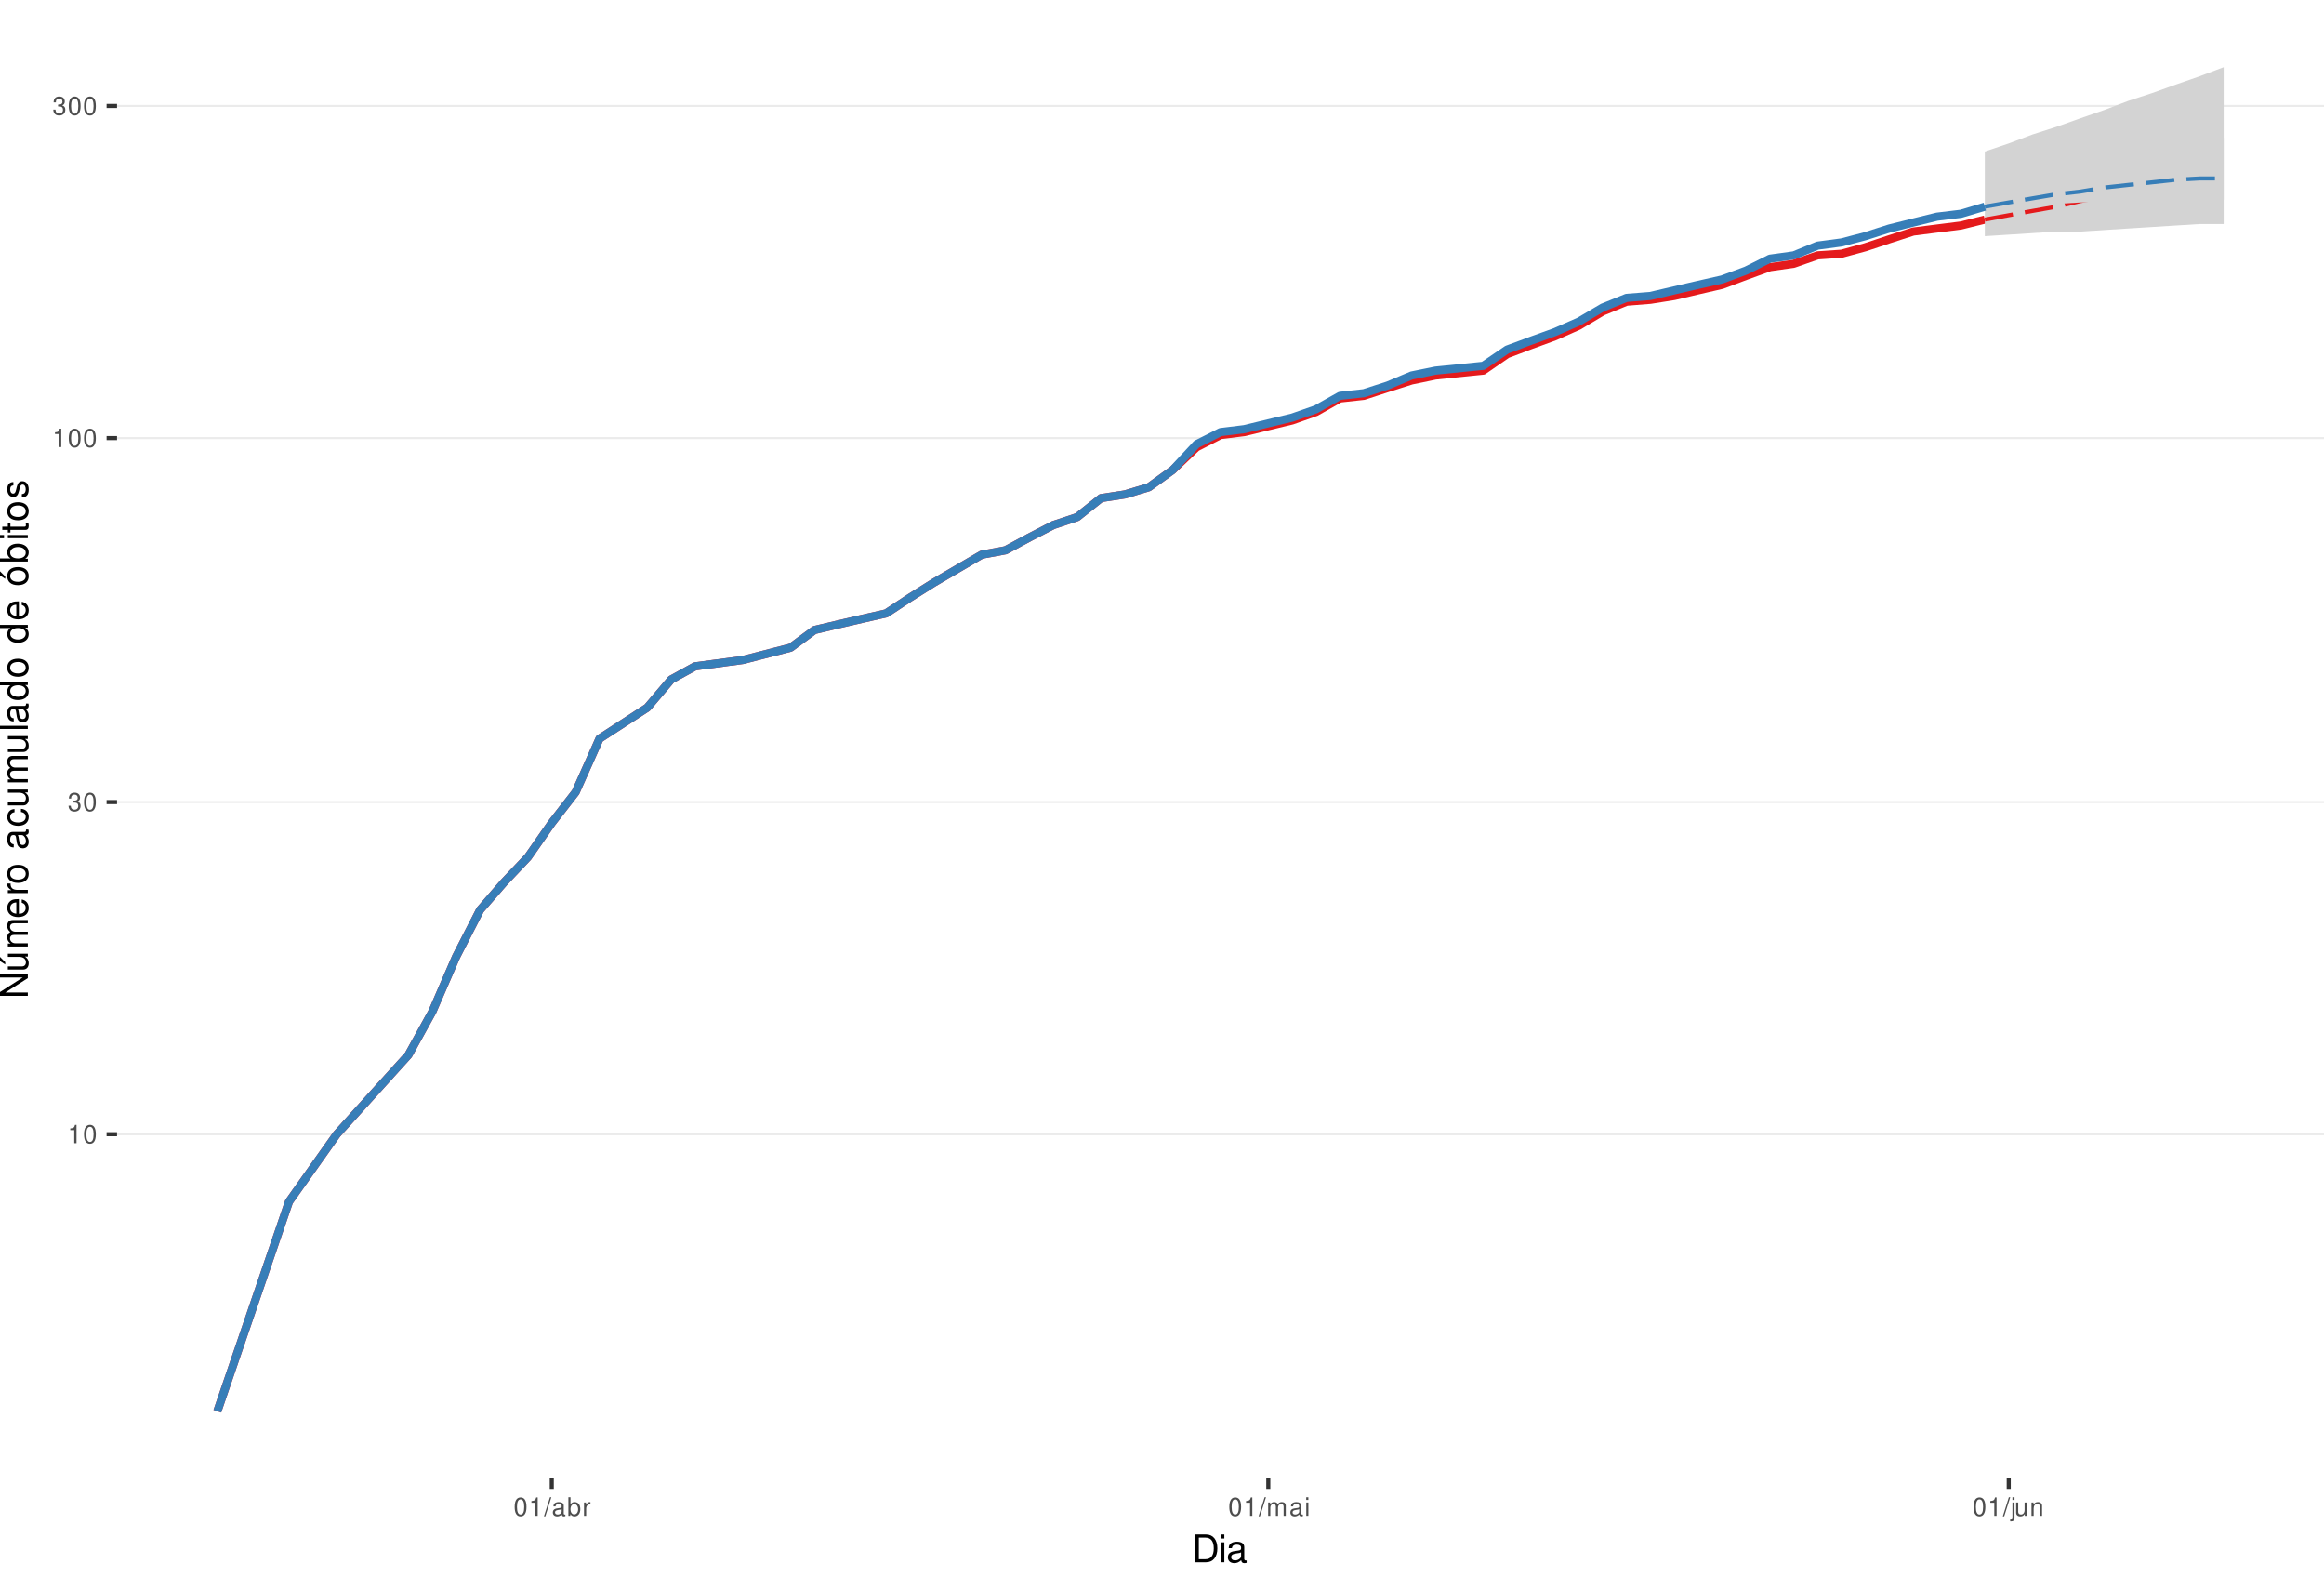
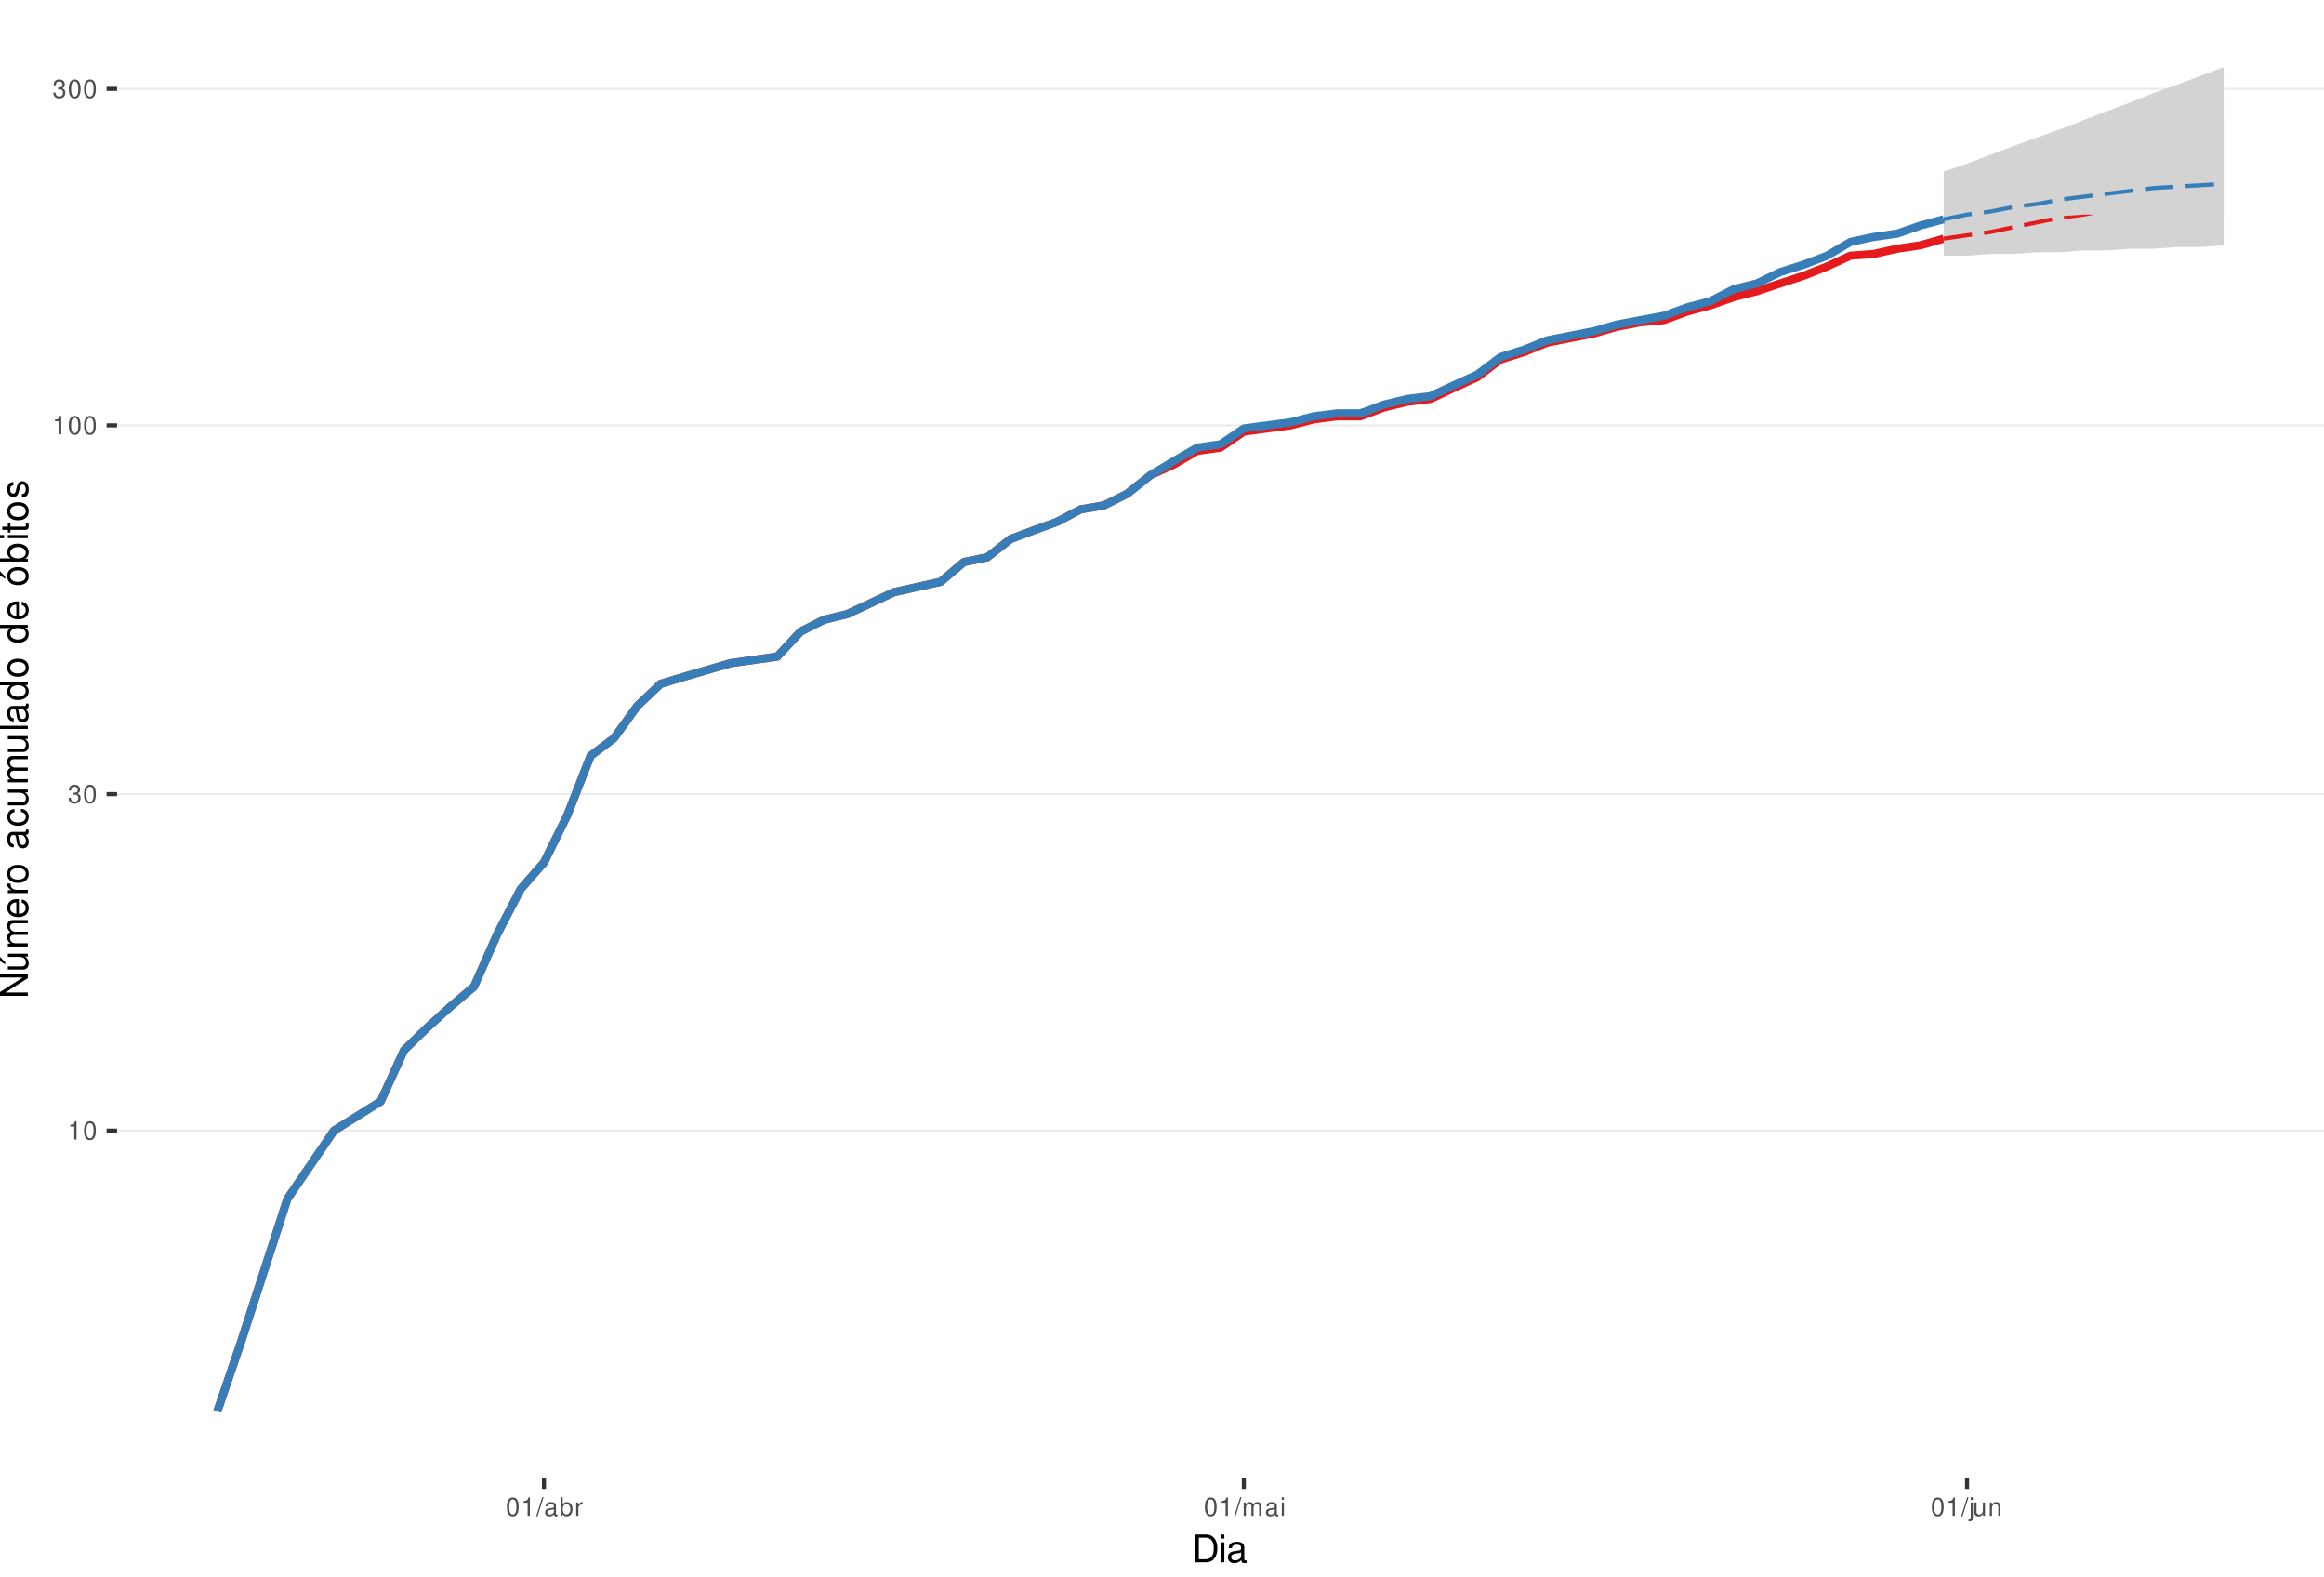
<svg xmlns="http://www.w3.org/2000/svg" xmlns:xlink="http://www.w3.org/1999/xlink" width="609pt" height="413pt" viewBox="0 0 609 413" version="1.1">
  <defs>
    <g>
      <symbol overflow="visible" id="glyph0-0">
        <path style="stroke:none;" d="" />
      </symbol>
      <symbol overflow="visible" id="glyph0-1">
        <path style="stroke:none;" d="M 1.719 -3.422 L 1.719 0 L 2.312 0 L 2.312 -4.812 L 1.922 -4.812 C 1.719 -4.078 1.578 -3.969 0.672 -3.859 L 0.672 -3.422 Z M 1.719 -3.422 " />
      </symbol>
      <symbol overflow="visible" id="glyph0-2">
        <path style="stroke:none;" d="M 1.828 -4.812 C 1.391 -4.812 0.984 -4.609 0.75 -4.281 C 0.438 -3.859 0.281 -3.219 0.281 -2.328 C 0.281 -0.703 0.812 0.156 1.828 0.156 C 2.828 0.156 3.375 -0.703 3.375 -2.297 C 3.375 -3.219 3.234 -3.844 2.922 -4.281 C 2.672 -4.625 2.281 -4.812 1.828 -4.812 Z M 1.828 -4.297 C 2.469 -4.297 2.781 -3.641 2.781 -2.344 C 2.781 -0.969 2.469 -0.328 1.812 -0.328 C 1.203 -0.328 0.891 -1 0.891 -2.328 C 0.891 -3.641 1.203 -4.297 1.828 -4.297 Z M 1.828 -4.297 " />
      </symbol>
      <symbol overflow="visible" id="glyph0-3">
        <path style="stroke:none;" d="M 1.469 -2.219 L 1.797 -2.219 C 2.422 -2.219 2.766 -1.922 2.766 -1.344 C 2.766 -0.734 2.406 -0.359 1.797 -0.359 C 1.156 -0.359 0.844 -0.688 0.797 -1.391 L 0.219 -1.391 C 0.234 -1.016 0.312 -0.766 0.422 -0.547 C 0.672 -0.078 1.125 0.156 1.766 0.156 C 2.75 0.156 3.375 -0.438 3.375 -1.344 C 3.375 -1.953 3.141 -2.297 2.562 -2.484 C 3.016 -2.672 3.234 -3 3.234 -3.484 C 3.234 -4.312 2.688 -4.812 1.797 -4.812 C 0.844 -4.812 0.328 -4.281 0.312 -3.266 L 0.906 -3.266 C 0.906 -3.547 0.938 -3.719 1 -3.875 C 1.141 -4.141 1.438 -4.297 1.797 -4.297 C 2.312 -4.297 2.625 -3.984 2.625 -3.469 C 2.625 -3.125 2.516 -2.922 2.25 -2.812 C 2.094 -2.75 1.875 -2.719 1.469 -2.703 Z M 1.469 -2.219 " />
      </symbol>
      <symbol overflow="visible" id="glyph0-4">
        <path style="stroke:none;" d="M 1.531 -4.859 L -0.047 0.141 L 0.312 0.141 L 1.891 -4.859 Z M 1.531 -4.859 " />
      </symbol>
      <symbol overflow="visible" id="glyph0-5">
        <path style="stroke:none;" d="M 3.562 -0.328 C 3.5 -0.312 3.469 -0.312 3.438 -0.312 C 3.25 -0.312 3.141 -0.406 3.141 -0.578 L 3.141 -2.641 C 3.141 -3.25 2.688 -3.594 1.828 -3.594 C 1.312 -3.594 0.906 -3.438 0.672 -3.188 C 0.516 -3 0.453 -2.797 0.438 -2.453 L 0.984 -2.453 C 1.031 -2.875 1.297 -3.078 1.812 -3.078 C 2.312 -3.078 2.594 -2.891 2.594 -2.562 L 2.594 -2.406 C 2.578 -2.172 2.469 -2.078 2.016 -2.031 C 1.219 -1.922 1.109 -1.891 0.891 -1.812 C 0.484 -1.641 0.281 -1.328 0.281 -0.875 C 0.281 -0.25 0.719 0.156 1.422 0.156 C 1.859 0.156 2.219 0 2.609 -0.359 C 2.656 0 2.828 0.156 3.188 0.156 C 3.297 0.156 3.375 0.141 3.562 0.094 Z M 2.594 -1.094 C 2.594 -0.906 2.531 -0.797 2.375 -0.641 C 2.141 -0.438 1.875 -0.328 1.547 -0.328 C 1.109 -0.328 0.859 -0.547 0.859 -0.891 C 0.859 -1.266 1.094 -1.438 1.703 -1.531 C 2.297 -1.609 2.406 -1.641 2.594 -1.719 Z M 2.594 -1.094 " />
      </symbol>
      <symbol overflow="visible" id="glyph0-6">
        <path style="stroke:none;" d="M 0.359 -4.859 L 0.359 0 L 0.859 0 L 0.859 -0.453 C 1.125 -0.047 1.484 0.156 1.969 0.156 C 2.875 0.156 3.484 -0.594 3.484 -1.75 C 3.484 -2.891 2.922 -3.594 1.984 -3.594 C 1.516 -3.594 1.172 -3.406 0.906 -3.016 L 0.906 -4.859 Z M 1.891 -3.062 C 2.5 -3.062 2.906 -2.531 2.906 -1.703 C 2.906 -0.906 2.484 -0.359 1.891 -0.359 C 1.297 -0.359 0.906 -0.906 0.906 -1.719 C 0.906 -2.531 1.297 -3.062 1.891 -3.062 Z M 1.891 -3.062 " />
      </symbol>
      <symbol overflow="visible" id="glyph0-7">
        <path style="stroke:none;" d="M 0.453 -3.484 L 0.453 0 L 1.016 0 L 1.016 -1.812 C 1.031 -2.656 1.375 -3.016 2.141 -3 L 2.141 -3.562 C 2.047 -3.578 1.984 -3.594 1.922 -3.594 C 1.562 -3.594 1.297 -3.375 0.969 -2.859 L 0.969 -3.484 Z M 0.453 -3.484 " />
      </symbol>
      <symbol overflow="visible" id="glyph0-8">
        <path style="stroke:none;" d="M 0.469 -3.484 L 0.469 0 L 1.031 0 L 1.031 -2.188 C 1.031 -2.703 1.391 -3.109 1.844 -3.109 C 2.25 -3.109 2.484 -2.844 2.484 -2.406 L 2.484 0 L 3.047 0 L 3.047 -2.188 C 3.047 -2.703 3.422 -3.109 3.875 -3.109 C 4.266 -3.109 4.516 -2.844 4.516 -2.406 L 4.516 0 L 5.078 0 L 5.078 -2.609 C 5.078 -3.234 4.719 -3.594 4.062 -3.594 C 3.594 -3.594 3.312 -3.453 2.984 -3.062 C 2.781 -3.422 2.5 -3.594 2.047 -3.594 C 1.578 -3.594 1.266 -3.422 0.984 -3 L 0.984 -3.484 Z M 0.469 -3.484 " />
      </symbol>
      <symbol overflow="visible" id="glyph0-9">
        <path style="stroke:none;" d="M 1 -3.484 L 0.453 -3.484 L 0.453 0 L 1 0 Z M 1 -4.859 L 0.438 -4.859 L 0.438 -4.156 L 1 -4.156 Z M 1 -4.859 " />
      </symbol>
      <symbol overflow="visible" id="glyph0-10">
        <path style="stroke:none;" d="M 0.469 -3.484 L 0.469 0.5 C 0.469 0.859 0.359 0.969 0.016 0.969 C -0.031 0.969 -0.047 0.969 -0.125 0.953 L -0.125 1.438 C -0.047 1.438 -0.016 1.453 0.062 1.453 C 0.688 1.453 1.016 1.203 1.016 0.719 L 1.016 -3.484 Z M 1.016 -4.859 L 0.469 -4.859 L 0.469 -4.156 L 1.016 -4.156 Z M 1.016 -4.859 " />
      </symbol>
      <symbol overflow="visible" id="glyph0-11">
        <path style="stroke:none;" d="M 3.203 0 L 3.203 -3.484 L 2.656 -3.484 L 2.656 -1.516 C 2.656 -0.797 2.281 -0.328 1.703 -0.328 C 1.266 -0.328 0.984 -0.594 0.984 -1.016 L 0.984 -3.484 L 0.438 -3.484 L 0.438 -0.797 C 0.438 -0.219 0.859 0.156 1.547 0.156 C 2.062 0.156 2.391 -0.031 2.703 -0.484 L 2.703 0 Z M 3.203 0 " />
      </symbol>
      <symbol overflow="visible" id="glyph0-12">
        <path style="stroke:none;" d="M 0.469 -3.484 L 0.469 0 L 1.031 0 L 1.031 -1.922 C 1.031 -2.641 1.391 -3.109 1.969 -3.109 C 2.406 -3.109 2.688 -2.828 2.688 -2.422 L 2.688 0 L 3.234 0 L 3.234 -2.641 C 3.234 -3.219 2.812 -3.594 2.141 -3.594 C 1.625 -3.594 1.281 -3.391 0.984 -2.906 L 0.984 -3.484 Z M 0.469 -3.484 " />
      </symbol>
      <symbol overflow="visible" id="glyph1-0">
        <path style="stroke:none;" d="" />
      </symbol>
      <symbol overflow="visible" id="glyph1-1">
        <path style="stroke:none;" d="M 0.891 0 L 3.703 0 C 5.547 0 6.672 -1.375 6.672 -3.656 C 6.672 -5.906 5.547 -7.297 3.703 -7.297 L 0.891 -7.297 Z M 1.812 -0.812 L 1.812 -6.469 L 3.547 -6.469 C 4.984 -6.469 5.734 -5.5 5.734 -3.641 C 5.734 -1.797 4.984 -0.812 3.547 -0.812 Z M 1.812 -0.812 " />
      </symbol>
      <symbol overflow="visible" id="glyph1-2">
        <path style="stroke:none;" d="M 1.5 -5.234 L 0.672 -5.234 L 0.672 0 L 1.5 0 Z M 1.5 -7.297 L 0.656 -7.297 L 0.656 -6.234 L 1.5 -6.234 Z M 1.5 -7.297 " />
      </symbol>
      <symbol overflow="visible" id="glyph1-3">
        <path style="stroke:none;" d="M 5.344 -0.484 C 5.266 -0.469 5.219 -0.469 5.172 -0.469 C 4.875 -0.469 4.719 -0.625 4.719 -0.875 L 4.719 -3.953 C 4.719 -4.891 4.047 -5.391 2.75 -5.391 C 1.984 -5.391 1.375 -5.172 1.016 -4.781 C 0.766 -4.516 0.672 -4.203 0.656 -3.688 L 1.484 -3.688 C 1.562 -4.328 1.938 -4.625 2.719 -4.625 C 3.484 -4.625 3.891 -4.344 3.891 -3.844 L 3.891 -3.625 C 3.875 -3.266 3.703 -3.125 3.016 -3.047 C 1.844 -2.891 1.656 -2.844 1.344 -2.719 C 0.734 -2.453 0.422 -2 0.422 -1.312 C 0.422 -0.375 1.078 0.234 2.141 0.234 C 2.797 0.234 3.328 0 3.922 -0.547 C 3.984 0 4.234 0.234 4.781 0.234 C 4.953 0.234 5.062 0.203 5.344 0.141 Z M 3.891 -1.656 C 3.891 -1.375 3.812 -1.203 3.562 -0.969 C 3.219 -0.656 2.812 -0.5 2.312 -0.5 C 1.672 -0.5 1.297 -0.812 1.297 -1.344 C 1.297 -1.891 1.656 -2.172 2.547 -2.297 C 3.438 -2.422 3.609 -2.453 3.891 -2.594 Z M 3.891 -1.656 " />
      </symbol>
      <symbol overflow="visible" id="glyph2-0">
        <path style="stroke:none;" d="" />
      </symbol>
      <symbol overflow="visible" id="glyph2-1">
        <path style="stroke:none;" d="M -7.297 -6.453 L -7.297 -5.578 L -1.328 -5.578 L -7.297 -1.766 L -7.297 -0.766 L 0 -0.766 L 0 -1.641 L -5.906 -1.641 L 0 -5.406 L 0 -6.453 Z M -7.297 -6.453 " />
      </symbol>
      <symbol overflow="visible" id="glyph2-2">
        <path style="stroke:none;" d="M 0 -4.812 L -5.234 -4.812 L -5.234 -3.984 L -2.266 -3.984 C -1.203 -3.984 -0.5 -3.438 -0.5 -2.562 C -0.5 -1.906 -0.906 -1.484 -1.531 -1.484 L -5.234 -1.484 L -5.234 -0.656 L -1.203 -0.656 C -0.328 -0.656 0.234 -1.297 0.234 -2.312 C 0.234 -3.094 -0.047 -3.578 -0.734 -4.062 L 0 -4.062 Z M -7.406 -2.953 L -5.922 -2 L -5.922 -2.594 L -7.406 -4.094 Z M -7.406 -2.953 " />
      </symbol>
      <symbol overflow="visible" id="glyph2-3">
        <path style="stroke:none;" d="M -5.234 -0.703 L 0 -0.703 L 0 -1.547 L -3.297 -1.547 C -4.047 -1.547 -4.656 -2.094 -4.656 -2.766 C -4.656 -3.391 -4.281 -3.734 -3.609 -3.734 L 0 -3.734 L 0 -4.578 L -3.297 -4.578 C -4.047 -4.578 -4.656 -5.125 -4.656 -5.812 C -4.656 -6.422 -4.266 -6.781 -3.609 -6.781 L 0 -6.781 L 0 -7.625 L -3.938 -7.625 C -4.875 -7.625 -5.391 -7.078 -5.391 -6.094 C -5.391 -5.406 -5.188 -4.984 -4.594 -4.484 C -5.156 -4.188 -5.391 -3.766 -5.391 -3.078 C -5.391 -2.375 -5.125 -1.906 -4.5 -1.469 L -5.234 -1.469 Z M -5.234 -0.703 " />
      </symbol>
      <symbol overflow="visible" id="glyph2-4">
        <path style="stroke:none;" d="M -2.344 -5.125 C -3.141 -5.125 -3.625 -5.062 -4.016 -4.922 C -4.875 -4.578 -5.391 -3.781 -5.391 -2.797 C -5.391 -1.344 -4.281 -0.406 -2.547 -0.406 C -0.812 -0.406 0.234 -1.297 0.234 -2.781 C 0.234 -3.984 -0.453 -4.812 -1.594 -5.016 L -1.594 -4.188 C -0.906 -3.953 -0.547 -3.484 -0.547 -2.812 C -0.547 -2.281 -0.781 -1.828 -1.219 -1.547 C -1.516 -1.344 -1.812 -1.281 -2.344 -1.266 Z M -3.016 -1.297 C -3.984 -1.359 -4.625 -1.953 -4.625 -2.797 C -4.625 -3.641 -3.953 -4.234 -3.016 -4.234 Z M -3.016 -1.297 " />
      </symbol>
      <symbol overflow="visible" id="glyph2-5">
        <path style="stroke:none;" d="M -5.234 -0.688 L 0 -0.688 L 0 -1.531 L -2.719 -1.531 C -3.984 -1.547 -4.547 -2.062 -4.516 -3.203 L -5.359 -3.203 C -5.375 -3.062 -5.391 -2.984 -5.391 -2.891 C -5.391 -2.344 -5.062 -1.938 -4.297 -1.453 L -5.234 -1.453 Z M -5.234 -0.688 " />
      </symbol>
      <symbol overflow="visible" id="glyph2-6">
        <path style="stroke:none;" d="M -5.391 -2.719 C -5.391 -1.234 -4.344 -0.359 -2.578 -0.359 C -0.812 -0.359 0.234 -1.234 0.234 -2.734 C 0.234 -4.203 -0.812 -5.094 -2.547 -5.094 C -4.359 -5.094 -5.391 -4.234 -5.391 -2.719 Z M -4.625 -2.734 C -4.625 -3.672 -3.844 -4.234 -2.547 -4.234 C -1.312 -4.234 -0.547 -3.656 -0.547 -2.734 C -0.547 -1.797 -1.312 -1.234 -2.578 -1.234 C -3.844 -1.234 -4.625 -1.797 -4.625 -2.734 Z M -4.625 -2.734 " />
      </symbol>
      <symbol overflow="visible" id="glyph2-7">
        <path style="stroke:none;" d="" />
      </symbol>
      <symbol overflow="visible" id="glyph2-8">
        <path style="stroke:none;" d="M -0.484 -5.344 C -0.469 -5.266 -0.469 -5.219 -0.469 -5.172 C -0.469 -4.875 -0.625 -4.719 -0.875 -4.719 L -3.953 -4.719 C -4.891 -4.719 -5.391 -4.047 -5.391 -2.75 C -5.391 -1.984 -5.172 -1.375 -4.781 -1.016 C -4.516 -0.766 -4.203 -0.672 -3.688 -0.656 L -3.688 -1.484 C -4.328 -1.562 -4.625 -1.938 -4.625 -2.719 C -4.625 -3.484 -4.344 -3.891 -3.844 -3.891 L -3.625 -3.891 C -3.266 -3.875 -3.125 -3.703 -3.047 -3.016 C -2.891 -1.844 -2.844 -1.656 -2.719 -1.344 C -2.453 -0.734 -2 -0.422 -1.312 -0.422 C -0.375 -0.422 0.234 -1.078 0.234 -2.141 C 0.234 -2.797 0 -3.328 -0.547 -3.922 C 0 -3.984 0.234 -4.234 0.234 -4.781 C 0.234 -4.953 0.203 -5.062 0.141 -5.344 Z M -1.656 -3.891 C -1.375 -3.891 -1.203 -3.812 -0.969 -3.562 C -0.656 -3.219 -0.5 -2.812 -0.5 -2.312 C -0.5 -1.672 -0.812 -1.297 -1.344 -1.297 C -1.891 -1.297 -2.172 -1.656 -2.297 -2.547 C -2.422 -3.438 -2.453 -3.609 -2.594 -3.891 Z M -1.656 -3.891 " />
      </symbol>
      <symbol overflow="visible" id="glyph2-9">
        <path style="stroke:none;" d="M -3.484 -4.703 C -3.984 -4.672 -4.312 -4.562 -4.609 -4.359 C -5.094 -4 -5.391 -3.375 -5.391 -2.641 C -5.391 -1.219 -4.266 -0.312 -2.531 -0.312 C -0.844 -0.312 0.234 -1.203 0.234 -2.625 C 0.234 -3.875 -0.516 -4.672 -1.797 -4.766 L -1.797 -3.938 C -0.953 -3.797 -0.547 -3.359 -0.547 -2.656 C -0.547 -1.734 -1.297 -1.188 -2.531 -1.188 C -3.844 -1.188 -4.625 -1.719 -4.625 -2.625 C -4.625 -3.328 -4.203 -3.766 -3.484 -3.875 Z M -3.484 -4.703 " />
      </symbol>
      <symbol overflow="visible" id="glyph2-10">
        <path style="stroke:none;" d="M 0 -4.812 L -5.234 -4.812 L -5.234 -3.984 L -2.266 -3.984 C -1.203 -3.984 -0.5 -3.438 -0.5 -2.562 C -0.5 -1.906 -0.906 -1.484 -1.531 -1.484 L -5.234 -1.484 L -5.234 -0.656 L -1.203 -0.656 C -0.328 -0.656 0.234 -1.297 0.234 -2.312 C 0.234 -3.094 -0.047 -3.578 -0.734 -4.062 L 0 -4.062 Z M 0 -4.812 " />
      </symbol>
      <symbol overflow="visible" id="glyph2-11">
        <path style="stroke:none;" d="M -7.297 -1.516 L -7.297 -0.688 L 0 -0.688 L 0 -1.516 Z M -7.297 -1.516 " />
      </symbol>
      <symbol overflow="visible" id="glyph2-12">
        <path style="stroke:none;" d="M -7.297 -4.953 L -7.297 -4.125 L -4.578 -4.125 C -5.109 -3.766 -5.391 -3.203 -5.391 -2.516 C -5.391 -1.156 -4.297 -0.266 -2.625 -0.266 C -0.859 -0.266 0.234 -1.125 0.234 -2.547 C 0.234 -3.266 -0.047 -3.766 -0.688 -4.203 L 0 -4.203 L 0 -4.953 Z M -4.609 -2.656 C -4.609 -3.547 -3.812 -4.125 -2.562 -4.125 C -1.344 -4.125 -0.547 -3.547 -0.547 -2.656 C -0.547 -1.734 -1.359 -1.125 -2.578 -1.125 C -3.797 -1.125 -4.609 -1.734 -4.609 -2.656 Z M -4.609 -2.656 " />
      </symbol>
      <symbol overflow="visible" id="glyph2-13">
        <path style="stroke:none;" d="M -5.391 -2.719 C -5.391 -1.234 -4.344 -0.359 -2.578 -0.359 C -0.812 -0.359 0.234 -1.234 0.234 -2.734 C 0.234 -4.203 -0.812 -5.094 -2.547 -5.094 C -4.359 -5.094 -5.391 -4.234 -5.391 -2.719 Z M -4.625 -2.734 C -4.625 -3.672 -3.844 -4.234 -2.547 -4.234 C -1.312 -4.234 -0.547 -3.656 -0.547 -2.734 C -0.547 -1.797 -1.312 -1.234 -2.578 -1.234 C -3.844 -1.234 -4.625 -1.797 -4.625 -2.734 Z M -7.406 -2.984 L -5.922 -2.016 L -5.922 -2.625 L -7.406 -4.109 Z M -7.406 -2.984 " />
      </symbol>
      <symbol overflow="visible" id="glyph2-14">
        <path style="stroke:none;" d="M -7.297 -0.547 L 0 -0.547 L 0 -1.297 L -0.672 -1.297 C -0.062 -1.688 0.234 -2.219 0.234 -2.953 C 0.234 -4.328 -0.906 -5.234 -2.641 -5.234 C -4.344 -5.234 -5.391 -4.375 -5.391 -2.984 C -5.391 -2.266 -5.125 -1.766 -4.531 -1.375 L -7.297 -1.375 Z M -4.609 -2.828 C -4.609 -3.766 -3.797 -4.359 -2.547 -4.359 C -1.359 -4.359 -0.547 -3.734 -0.547 -2.828 C -0.547 -1.938 -1.344 -1.375 -2.578 -1.375 C -3.812 -1.375 -4.609 -1.938 -4.609 -2.828 Z M -4.609 -2.828 " />
      </symbol>
      <symbol overflow="visible" id="glyph2-15">
        <path style="stroke:none;" d="M -5.234 -1.5 L -5.234 -0.672 L 0 -0.672 L 0 -1.5 Z M -7.297 -1.5 L -7.297 -0.656 L -6.234 -0.656 L -6.234 -1.5 Z M -7.297 -1.5 " />
      </symbol>
      <symbol overflow="visible" id="glyph2-16">
        <path style="stroke:none;" d="M -5.234 -2.547 L -5.234 -1.688 L -6.688 -1.688 L -6.688 -0.844 L -5.234 -0.844 L -5.234 -0.141 L -4.562 -0.141 L -4.562 -0.844 L -0.594 -0.844 C -0.062 -0.844 0.234 -1.203 0.234 -1.859 C 0.234 -2.078 0.203 -2.266 0.156 -2.547 L -0.547 -2.547 C -0.516 -2.422 -0.5 -2.312 -0.5 -2.141 C -0.5 -1.781 -0.594 -1.688 -0.969 -1.688 L -4.562 -1.688 L -4.562 -2.547 Z M -5.234 -2.547 " />
      </symbol>
      <symbol overflow="visible" id="glyph2-17">
        <path style="stroke:none;" d="M -3.781 -4.375 C -4.812 -4.375 -5.391 -3.688 -5.391 -2.484 C -5.391 -1.266 -4.766 -0.469 -3.797 -0.469 C -2.969 -0.469 -2.578 -0.891 -2.281 -2.125 L -2.094 -2.906 C -1.953 -3.484 -1.734 -3.719 -1.375 -3.719 C -0.875 -3.719 -0.547 -3.234 -0.547 -2.5 C -0.547 -2.047 -0.672 -1.672 -0.891 -1.453 C -1.047 -1.328 -1.188 -1.266 -1.562 -1.219 L -1.562 -0.344 C -0.344 -0.375 0.234 -1.062 0.234 -2.438 C 0.234 -3.75 -0.422 -4.594 -1.438 -4.594 C -2.203 -4.594 -2.641 -4.156 -2.891 -3.109 L -3.078 -2.312 C -3.234 -1.625 -3.453 -1.344 -3.828 -1.344 C -4.312 -1.344 -4.625 -1.766 -4.625 -2.453 C -4.625 -3.125 -4.328 -3.484 -3.781 -3.5 Z M -3.781 -4.375 " />
      </symbol>
    </g>
    <clipPath id="clip1">
      <path d="M 30.672 0 L 609 0 L 609 387.328 L 30.672 387.328 Z M 30.672 0 " />
    </clipPath>
    <clipPath id="clip2">
-       <path d="M 30.672 296 L 609 296 L 609 298 L 30.672 298 Z M 30.672 296 " />
+       <path d="M 30.672 295 L 609 295 L 609 297 L 30.672 297 Z M 30.672 295 " />
    </clipPath>
    <clipPath id="clip3">
-       <path d="M 30.672 209 L 609 209 L 609 211 L 30.672 211 Z M 30.672 209 " />
+       <path d="M 30.672 207 L 609 207 L 609 209 L 30.672 209 Z M 30.672 207 " />
    </clipPath>
    <clipPath id="clip4">
-       <path d="M 30.672 114 L 609 114 L 609 116 L 30.672 116 Z M 30.672 114 " />
+       <path d="M 30.672 111 L 609 111 L 609 112 L 30.672 112 Z M 30.672 111 " />
    </clipPath>
    <clipPath id="clip5">
-       <path d="M 30.672 27 L 609 27 L 609 29 L 30.672 29 Z M 30.672 27 " />
+       <path d="M 30.672 23 L 609 23 L 609 24 L 30.672 24 Z M 30.672 23 " />
    </clipPath>
  </defs>
  <g id="surface61">
    <rect x="0" y="0" width="609" height="413" style="fill:rgb(100%,100%,100%);fill-opacity:1;stroke:none;" />
    <rect x="0" y="0" width="609" height="413" style="fill:rgb(100%,100%,100%);fill-opacity:1;stroke:none;" />
    <path style="fill:none;stroke-width:1.067;stroke-linecap:round;stroke-linejoin:round;stroke:rgb(100%,100%,100%);stroke-opacity:1;stroke-miterlimit:10;" d="M 0 413 L 609 413 L 609 0 L 0 0 Z M 0 413 " />
    <g clip-path="url(#clip1)" clip-rule="nonzero">
      <path style=" stroke:none;fill-rule:nonzero;fill:rgb(100%,100%,100%);fill-opacity:1;" d="M 30.672 387.328 L 609 387.328 L 609 0 L 30.672 0 Z M 30.672 387.328 " />
    </g>
    <g clip-path="url(#clip2)" clip-rule="nonzero">
-       <path style="fill:none;stroke-width:0.533;stroke-linecap:butt;stroke-linejoin:round;stroke:rgb(92.157%,92.157%,92.157%);stroke-opacity:1;stroke-miterlimit:10;" d="M 30.672 297.148 L 609 297.148 " />
+       <path style="fill:none;stroke-width:0.533;stroke-linecap:butt;stroke-linejoin:round;stroke:rgb(92.157%,92.157%,92.157%);stroke-opacity:1;stroke-miterlimit:10;" d="M 30.672 296.199 L 609 296.199 " />
    </g>
    <g clip-path="url(#clip3)" clip-rule="nonzero">
-       <path style="fill:none;stroke-width:0.533;stroke-linecap:butt;stroke-linejoin:round;stroke:rgb(92.157%,92.157%,92.157%);stroke-opacity:1;stroke-miterlimit:10;" d="M 30.672 210.129 L 609 210.129 " />
+       <path style="fill:none;stroke-width:0.533;stroke-linecap:butt;stroke-linejoin:round;stroke:rgb(92.157%,92.157%,92.157%);stroke-opacity:1;stroke-miterlimit:10;" d="M 30.672 208.047 L 609 208.047 " />
    </g>
    <g clip-path="url(#clip4)" clip-rule="nonzero">
-       <path style="fill:none;stroke-width:0.533;stroke-linecap:butt;stroke-linejoin:round;stroke:rgb(92.157%,92.157%,92.157%);stroke-opacity:1;stroke-miterlimit:10;" d="M 30.672 114.77 L 609 114.77 " />
+       <path style="fill:none;stroke-width:0.533;stroke-linecap:butt;stroke-linejoin:round;stroke:rgb(92.157%,92.157%,92.157%);stroke-opacity:1;stroke-miterlimit:10;" d="M 30.672 111.438 L 609 111.438 " />
    </g>
    <g clip-path="url(#clip5)" clip-rule="nonzero">
-       <path style="fill:none;stroke-width:0.533;stroke-linecap:butt;stroke-linejoin:round;stroke:rgb(92.157%,92.157%,92.157%);stroke-opacity:1;stroke-miterlimit:10;" d="M 30.672 27.754 L 609 27.754 " />
-     </g>
-     <path style="fill:none;stroke-width:2.134;stroke-linecap:butt;stroke-linejoin:round;stroke:rgb(89.412%,10.196%,10.98%);stroke-opacity:1;stroke-miterlimit:10;" d="M 56.957 369.723 L 75.734 314.82 L 88.254 297.148 L 107.031 276.367 L 113.289 265.031 L 119.547 250.59 L 125.809 238.383 L 132.066 231.176 L 138.324 224.57 L 144.586 215.594 L 150.844 207.535 L 157.102 193.52 L 169.621 185.387 L 175.879 178.016 L 182.137 174.57 L 194.656 172.902 L 207.176 169.672 L 213.434 165.055 L 219.691 163.574 L 225.949 162.121 L 232.211 160.695 L 238.469 156.559 L 244.727 152.633 L 257.246 145.316 L 263.504 144.16 L 269.766 140.789 L 276.023 137.555 L 282.281 135.469 L 288.539 130.488 L 294.801 129.527 L 301.059 127.641 L 307.316 123.113 L 313.578 117.18 L 319.836 113.98 L 326.094 113.199 L 332.355 111.664 L 338.613 110.152 L 344.871 107.941 L 351.129 104.391 L 357.391 103.699 L 363.648 101.66 L 369.906 99.672 L 376.168 98.371 L 382.426 97.73 L 388.684 97.094 L 394.941 92.777 L 401.203 90.414 L 407.461 88.117 L 413.719 85.34 L 419.98 81.605 L 426.238 79.039 L 432.496 78.539 L 438.758 77.543 L 445.016 76.07 L 451.273 74.625 L 457.531 72.273 L 463.793 69.992 L 470.051 69.098 L 476.309 66.902 L 482.57 66.473 L 488.828 64.77 L 495.086 62.688 L 501.348 60.664 L 507.605 59.867 L 513.863 59.078 L 520.121 57.527 " />
-     <path style=" stroke:none;fill-rule:nonzero;fill:rgb(82.745%,82.745%,82.745%);fill-opacity:1;" d="M 520.121 39.699 L 526.383 37.578 L 532.641 35.223 L 538.898 33.215 L 545.16 30.984 L 551.418 28.816 L 557.676 26.441 L 563.934 24.391 L 570.195 22.148 L 576.453 19.965 L 582.711 17.605 L 582.711 58.688 L 576.453 58.688 L 570.195 59.078 L 563.934 59.473 L 557.676 59.867 L 545.16 60.664 L 538.898 60.664 L 526.383 61.469 L 520.121 61.871 Z M 520.121 39.699 " />
-     <path style="fill:none;stroke-width:1.067;stroke-linecap:butt;stroke-linejoin:round;stroke:rgb(89.412%,10.196%,10.98%);stroke-opacity:1;stroke-dasharray:7.469,3.201;stroke-miterlimit:10;" d="M 520.121 57.527 L 526.383 56.383 L 532.641 55.254 L 538.898 54.141 L 545.16 52.68 L 551.418 51.602 L 557.676 50.539 L 563.934 49.141 L 570.195 48.113 L 576.453 46.758 L 582.711 45.758 " />
-     <path style="fill:none;stroke-width:2.134;stroke-linecap:butt;stroke-linejoin:round;stroke:rgb(21.569%,49.412%,72.157%);stroke-opacity:1;stroke-miterlimit:10;" d="M 56.957 369.723 L 75.734 314.82 L 88.254 297.148 L 107.031 276.367 L 113.289 265.031 L 119.547 250.59 L 125.809 238.383 L 132.066 231.176 L 138.324 224.57 L 144.586 215.594 L 150.844 207.535 L 157.102 193.52 L 169.621 185.387 L 175.879 178.016 L 182.137 174.57 L 194.656 172.902 L 207.176 169.672 L 213.434 165.055 L 219.691 163.574 L 225.949 162.121 L 232.211 160.695 L 238.469 156.559 L 244.727 152.633 L 257.246 145.316 L 263.504 144.16 L 269.766 140.789 L 276.023 137.555 L 282.281 135.469 L 288.539 130.488 L 294.801 129.527 L 301.059 127.641 L 307.316 123.113 L 313.578 116.367 L 319.836 113.199 L 326.094 112.426 L 332.355 110.906 L 338.613 109.41 L 344.871 107.219 L 351.129 103.699 L 357.391 103.012 L 363.648 100.992 L 369.906 98.371 L 376.168 97.094 L 388.684 95.836 L 394.941 91.586 L 401.203 89.258 L 407.461 86.996 L 413.719 84.254 L 419.98 80.57 L 426.238 78.039 L 432.496 77.543 L 438.758 76.07 L 445.016 74.625 L 451.273 73.207 L 457.531 70.898 L 463.793 67.773 L 470.051 66.902 L 476.309 64.348 L 482.57 63.516 L 488.828 61.871 L 495.086 59.867 L 501.348 58.301 L 507.605 56.762 L 513.863 56.004 L 520.121 54.141 " />
-     <path style=" stroke:none;fill-rule:nonzero;fill:rgb(82.745%,82.745%,82.745%);fill-opacity:1;" d="M 520.121 54.141 L 526.383 51.602 L 532.641 48.797 L 538.898 46.422 L 545.16 44.117 L 551.418 41.875 L 557.676 40.004 L 563.934 38.781 L 570.195 37.578 L 576.453 36.688 L 582.711 36.098 L 582.711 52.316 L 570.195 52.316 L 563.934 52.68 L 557.676 52.68 L 551.418 53.043 L 545.16 53.043 L 538.898 53.406 L 532.641 53.773 L 526.383 53.773 Z M 520.121 54.141 " />
-     <path style="fill:none;stroke-width:1.067;stroke-linecap:butt;stroke-linejoin:round;stroke:rgb(21.569%,49.412%,72.157%);stroke-opacity:1;stroke-dasharray:7.469,3.201;stroke-miterlimit:10;" d="M 520.121 54.141 L 526.383 53.043 L 532.641 51.961 L 538.898 50.891 L 545.16 50.188 L 551.418 49.141 L 557.676 48.453 L 563.934 47.77 L 570.195 47.094 L 576.453 46.758 L 582.711 46.758 " />
-     <g style="fill:rgb(30.196%,30.196%,30.196%);fill-opacity:1;">
-       <use xlink:href="#glyph0-1" x="17.738" y="299.496" />
-       <use xlink:href="#glyph0-2" x="21.738" y="299.496" />
-     </g>
-     <g style="fill:rgb(30.196%,30.196%,30.196%);fill-opacity:1;">
-       <use xlink:href="#glyph0-3" x="17.738" y="212.477" />
-       <use xlink:href="#glyph0-2" x="21.738" y="212.477" />
-     </g>
-     <g style="fill:rgb(30.196%,30.196%,30.196%);fill-opacity:1;">
-       <use xlink:href="#glyph0-1" x="13.738" y="117.117" />
-       <use xlink:href="#glyph0-2" x="17.738" y="117.117" />
-       <use xlink:href="#glyph0-2" x="21.738" y="117.117" />
-     </g>
-     <g style="fill:rgb(30.196%,30.196%,30.196%);fill-opacity:1;">
-       <use xlink:href="#glyph0-3" x="13.738" y="30.102" />
-       <use xlink:href="#glyph0-2" x="17.738" y="30.102" />
-       <use xlink:href="#glyph0-2" x="21.738" y="30.102" />
-     </g>
-     <path style="fill:none;stroke-width:1.067;stroke-linecap:butt;stroke-linejoin:round;stroke:rgb(20%,20%,20%);stroke-opacity:1;stroke-miterlimit:10;" d="M 27.93 297.148 L 30.672 297.148 " />
-     <path style="fill:none;stroke-width:1.067;stroke-linecap:butt;stroke-linejoin:round;stroke:rgb(20%,20%,20%);stroke-opacity:1;stroke-miterlimit:10;" d="M 27.93 210.129 L 30.672 210.129 " />
-     <path style="fill:none;stroke-width:1.067;stroke-linecap:butt;stroke-linejoin:round;stroke:rgb(20%,20%,20%);stroke-opacity:1;stroke-miterlimit:10;" d="M 27.93 114.77 L 30.672 114.77 " />
-     <path style="fill:none;stroke-width:1.067;stroke-linecap:butt;stroke-linejoin:round;stroke:rgb(20%,20%,20%);stroke-opacity:1;stroke-miterlimit:10;" d="M 27.93 27.754 L 30.672 27.754 " />
-     <path style="fill:none;stroke-width:1.067;stroke-linecap:butt;stroke-linejoin:round;stroke:rgb(20%,20%,20%);stroke-opacity:1;stroke-miterlimit:10;" d="M 144.586 390.07 L 144.586 387.328 " />
-     <path style="fill:none;stroke-width:1.067;stroke-linecap:butt;stroke-linejoin:round;stroke:rgb(20%,20%,20%);stroke-opacity:1;stroke-miterlimit:10;" d="M 332.355 390.07 L 332.355 387.328 " />
-     <path style="fill:none;stroke-width:1.067;stroke-linecap:butt;stroke-linejoin:round;stroke:rgb(20%,20%,20%);stroke-opacity:1;stroke-miterlimit:10;" d="M 526.383 390.07 L 526.383 387.328 " />
-     <g style="fill:rgb(30.196%,30.196%,30.196%);fill-opacity:1;">
-       <use xlink:href="#glyph0-2" x="134.586" y="397.109" />
-       <use xlink:href="#glyph0-1" x="138.586" y="397.109" />
-       <use xlink:href="#glyph0-4" x="142.586" y="397.109" />
-       <use xlink:href="#glyph0-5" x="144.586" y="397.109" />
-       <use xlink:href="#glyph0-6" x="148.586" y="397.109" />
-       <use xlink:href="#glyph0-7" x="152.586" y="397.109" />
-     </g>
-     <g style="fill:rgb(30.196%,30.196%,30.196%);fill-opacity:1;">
-       <use xlink:href="#glyph0-2" x="321.855" y="397.109" />
-       <use xlink:href="#glyph0-1" x="325.855" y="397.109" />
-       <use xlink:href="#glyph0-4" x="329.855" y="397.109" />
-       <use xlink:href="#glyph0-8" x="331.855" y="397.109" />
-       <use xlink:href="#glyph0-5" x="337.855" y="397.109" />
-       <use xlink:href="#glyph0-9" x="341.855" y="397.109" />
-     </g>
-     <g style="fill:rgb(30.196%,30.196%,30.196%);fill-opacity:1;">
-       <use xlink:href="#glyph0-2" x="516.883" y="397.109" />
-       <use xlink:href="#glyph0-1" x="520.883" y="397.109" />
-       <use xlink:href="#glyph0-4" x="524.883" y="397.109" />
-       <use xlink:href="#glyph0-10" x="526.883" y="397.109" />
-       <use xlink:href="#glyph0-11" x="527.883" y="397.109" />
-       <use xlink:href="#glyph0-12" x="531.883" y="397.109" />
+       <path style="fill:none;stroke-width:0.533;stroke-linecap:butt;stroke-linejoin:round;stroke:rgb(92.157%,92.157%,92.157%);stroke-opacity:1;stroke-miterlimit:10;" d="M 30.672 23.285 L 609 23.285 " />
+     </g>
+     <path style="fill:none;stroke-width:2.134;stroke-linecap:butt;stroke-linejoin:round;stroke:rgb(89.412%,10.196%,10.98%);stroke-opacity:1;stroke-miterlimit:10;" d="M 56.957 369.723 L 63.074 351.816 L 75.301 314.105 L 87.527 296.199 L 99.754 288.551 L 105.867 275.148 L 111.98 269.199 L 118.094 263.664 L 124.207 258.484 L 130.32 244.695 L 136.434 232.934 L 142.547 225.949 L 148.66 213.582 L 154.773 198.004 L 160.887 193.414 L 167 184.961 L 173.113 179.16 L 179.227 177.312 L 191.453 173.746 L 203.68 172.02 L 209.793 165.469 L 215.906 162.383 L 222.02 160.883 L 234.246 155.148 L 240.359 153.777 L 246.477 152.426 L 252.59 147.25 L 258.703 146.004 L 264.816 141.211 L 270.93 138.918 L 277.043 136.691 L 283.156 133.457 L 289.27 132.41 L 295.383 129.344 L 301.496 124.48 L 307.609 121.695 L 313.723 118.129 L 319.836 117.262 L 325.949 113.059 L 332.062 112.246 L 338.176 111.438 L 344.289 109.848 L 350.402 109.066 L 356.516 109.066 L 362.629 106.762 L 368.742 105.262 L 374.855 104.523 L 380.969 101.633 L 387.082 98.84 L 393.195 94.176 L 399.309 92.258 L 405.422 89.77 L 411.535 88.555 L 417.648 87.355 L 423.762 85.594 L 429.879 84.438 L 435.992 83.867 L 442.105 81.625 L 448.219 79.98 L 454.332 77.84 L 460.445 76.273 L 466.559 74.227 L 472.672 72.234 L 478.785 69.809 L 484.898 66.992 L 491.012 66.535 L 497.125 65.172 L 503.238 64.273 L 509.352 62.512 " />
+     <path style=" stroke:none;fill-rule:nonzero;fill:rgb(82.745%,82.745%,82.745%);fill-opacity:1;" d="M 509.352 44.953 L 515.465 42.879 L 521.578 40.523 L 527.691 38.234 L 533.805 36.012 L 539.918 33.848 L 546.031 31.441 L 552.145 29.109 L 558.258 26.84 L 564.371 24.363 L 570.484 22.223 L 576.598 19.879 L 582.711 17.605 L 582.711 64.273 L 576.598 64.719 L 570.484 64.719 L 564.371 65.172 L 558.258 65.172 L 552.145 65.621 L 546.031 65.621 L 539.918 66.078 L 533.805 66.078 L 527.691 66.535 L 521.578 66.535 L 515.465 66.992 L 509.352 66.992 Z M 509.352 44.953 " />
+     <path style="fill:none;stroke-width:1.067;stroke-linecap:butt;stroke-linejoin:round;stroke:rgb(89.412%,10.196%,10.98%);stroke-opacity:1;stroke-dasharray:7.469,3.201;stroke-miterlimit:10;" d="M 509.352 62.512 L 515.465 61.641 L 521.578 60.785 L 527.691 59.516 L 533.805 58.262 L 539.918 57.031 L 546.031 56.223 L 552.145 55.02 L 558.258 53.836 L 564.371 52.672 L 570.484 51.523 L 576.598 50.391 L 582.711 49.273 " />
+     <path style="fill:none;stroke-width:2.134;stroke-linecap:butt;stroke-linejoin:round;stroke:rgb(21.569%,49.412%,72.157%);stroke-opacity:1;stroke-miterlimit:10;" d="M 56.957 369.723 L 63.074 351.816 L 75.301 314.105 L 87.527 296.199 L 99.754 288.551 L 105.867 275.148 L 111.98 269.199 L 118.094 263.664 L 124.207 258.484 L 130.32 244.695 L 136.434 232.934 L 142.547 225.949 L 148.66 213.582 L 154.773 198.004 L 160.887 193.414 L 167 184.961 L 173.113 179.16 L 179.227 177.312 L 191.453 173.746 L 203.68 172.02 L 209.793 165.469 L 215.906 162.383 L 222.02 160.883 L 234.246 155.148 L 240.359 153.777 L 246.477 152.426 L 252.59 147.25 L 258.703 146.004 L 264.816 141.211 L 270.93 138.918 L 277.043 136.691 L 283.156 133.457 L 289.27 132.41 L 295.383 129.344 L 301.496 124.48 L 307.609 120.789 L 313.723 117.262 L 319.836 116.402 L 325.949 112.246 L 332.062 111.438 L 338.176 110.641 L 344.289 109.066 L 350.402 108.289 L 356.516 108.289 L 362.629 106.008 L 368.742 104.523 L 374.855 103.789 L 380.969 100.926 L 387.082 98.156 L 393.195 93.531 L 399.309 91.629 L 405.422 89.16 L 411.535 87.953 L 417.648 86.766 L 423.762 85.016 L 429.879 83.867 L 435.992 82.738 L 442.105 80.523 L 448.219 78.902 L 454.332 75.758 L 460.445 74.227 L 466.559 71.254 L 472.672 69.332 L 478.785 66.992 L 484.898 63.387 L 491.012 62.074 L 497.125 61.211 L 503.238 59.094 L 509.352 57.441 " />
+     <path style=" stroke:none;fill-rule:nonzero;fill:rgb(82.745%,82.745%,82.745%);fill-opacity:1;" d="M 509.352 57.441 L 515.465 54.625 L 521.578 51.523 L 527.691 48.902 L 533.805 46.367 L 539.918 43.566 L 546.031 41.191 L 552.145 39.207 L 558.258 37.273 L 564.371 35.699 L 570.484 34.457 L 582.711 33.238 L 582.711 55.82 L 564.371 55.82 L 558.258 56.223 L 546.031 56.223 L 539.918 56.625 L 533.805 56.625 L 527.691 57.031 L 521.578 57.031 L 515.465 57.441 Z M 509.352 57.441 " />
+     <path style="fill:none;stroke-width:1.067;stroke-linecap:butt;stroke-linejoin:round;stroke:rgb(21.569%,49.412%,72.157%);stroke-opacity:1;stroke-dasharray:7.469,3.201;stroke-miterlimit:10;" d="M 509.352 57.441 L 515.465 56.223 L 521.578 55.418 L 527.691 54.23 L 533.805 53.449 L 539.918 52.289 L 546.031 51.523 L 552.145 50.766 L 558.258 50.016 L 564.371 49.273 L 570.484 48.902 L 576.598 48.535 L 582.711 48.172 " />
+     <g style="fill:rgb(30.196%,30.196%,30.196%);fill-opacity:1;">
+       <use xlink:href="#glyph0-1" x="17.738" y="298.547" />
+       <use xlink:href="#glyph0-2" x="21.738" y="298.547" />
+     </g>
+     <g style="fill:rgb(30.196%,30.196%,30.196%);fill-opacity:1;">
+       <use xlink:href="#glyph0-3" x="17.738" y="210.395" />
+       <use xlink:href="#glyph0-2" x="21.738" y="210.395" />
+     </g>
+     <g style="fill:rgb(30.196%,30.196%,30.196%);fill-opacity:1;">
+       <use xlink:href="#glyph0-1" x="13.738" y="113.785" />
+       <use xlink:href="#glyph0-2" x="17.738" y="113.785" />
+       <use xlink:href="#glyph0-2" x="21.738" y="113.785" />
+     </g>
+     <g style="fill:rgb(30.196%,30.196%,30.196%);fill-opacity:1;">
+       <use xlink:href="#glyph0-3" x="13.738" y="25.633" />
+       <use xlink:href="#glyph0-2" x="17.738" y="25.633" />
+       <use xlink:href="#glyph0-2" x="21.738" y="25.633" />
+     </g>
+     <path style="fill:none;stroke-width:1.067;stroke-linecap:butt;stroke-linejoin:round;stroke:rgb(20%,20%,20%);stroke-opacity:1;stroke-miterlimit:10;" d="M 27.93 296.199 L 30.672 296.199 " />
+     <path style="fill:none;stroke-width:1.067;stroke-linecap:butt;stroke-linejoin:round;stroke:rgb(20%,20%,20%);stroke-opacity:1;stroke-miterlimit:10;" d="M 27.93 208.047 L 30.672 208.047 " />
+     <path style="fill:none;stroke-width:1.067;stroke-linecap:butt;stroke-linejoin:round;stroke:rgb(20%,20%,20%);stroke-opacity:1;stroke-miterlimit:10;" d="M 27.93 111.438 L 30.672 111.438 " />
+     <path style="fill:none;stroke-width:1.067;stroke-linecap:butt;stroke-linejoin:round;stroke:rgb(20%,20%,20%);stroke-opacity:1;stroke-miterlimit:10;" d="M 27.93 23.285 L 30.672 23.285 " />
+     <path style="fill:none;stroke-width:1.067;stroke-linecap:butt;stroke-linejoin:round;stroke:rgb(20%,20%,20%);stroke-opacity:1;stroke-miterlimit:10;" d="M 142.547 390.07 L 142.547 387.328 " />
+     <path style="fill:none;stroke-width:1.067;stroke-linecap:butt;stroke-linejoin:round;stroke:rgb(20%,20%,20%);stroke-opacity:1;stroke-miterlimit:10;" d="M 325.949 390.07 L 325.949 387.328 " />
+     <path style="fill:none;stroke-width:1.067;stroke-linecap:butt;stroke-linejoin:round;stroke:rgb(20%,20%,20%);stroke-opacity:1;stroke-miterlimit:10;" d="M 515.465 390.07 L 515.465 387.328 " />
+     <g style="fill:rgb(30.196%,30.196%,30.196%);fill-opacity:1;">
+       <use xlink:href="#glyph0-2" x="132.547" y="397.109" />
+       <use xlink:href="#glyph0-1" x="136.547" y="397.109" />
+       <use xlink:href="#glyph0-4" x="140.547" y="397.109" />
+       <use xlink:href="#glyph0-5" x="142.547" y="397.109" />
+       <use xlink:href="#glyph0-6" x="146.547" y="397.109" />
+       <use xlink:href="#glyph0-7" x="150.547" y="397.109" />
+     </g>
+     <g style="fill:rgb(30.196%,30.196%,30.196%);fill-opacity:1;">
+       <use xlink:href="#glyph0-2" x="315.449" y="397.109" />
+       <use xlink:href="#glyph0-1" x="319.449" y="397.109" />
+       <use xlink:href="#glyph0-4" x="323.449" y="397.109" />
+       <use xlink:href="#glyph0-8" x="325.449" y="397.109" />
+       <use xlink:href="#glyph0-5" x="331.449" y="397.109" />
+       <use xlink:href="#glyph0-9" x="335.449" y="397.109" />
+     </g>
+     <g style="fill:rgb(30.196%,30.196%,30.196%);fill-opacity:1;">
+       <use xlink:href="#glyph0-2" x="505.965" y="397.109" />
+       <use xlink:href="#glyph0-1" x="509.965" y="397.109" />
+       <use xlink:href="#glyph0-4" x="513.965" y="397.109" />
+       <use xlink:href="#glyph0-10" x="515.965" y="397.109" />
+       <use xlink:href="#glyph0-11" x="516.965" y="397.109" />
+       <use xlink:href="#glyph0-12" x="520.965" y="397.109" />
    </g>
    <g style="fill:rgb(0%,0%,0%);fill-opacity:1;">
      <use xlink:href="#glyph1-1" x="312.336" y="409.29" />
      <use xlink:href="#glyph1-2" x="319.336" y="409.29" />
      <use xlink:href="#glyph1-3" x="321.336" y="409.29" />
    </g>
    <g style="fill:rgb(0%,0%,0%);fill-opacity:1;">
      <use xlink:href="#glyph2-1" x="7.29" y="261.664" />
      <use xlink:href="#glyph2-2" x="7.29" y="254.664" />
      <use xlink:href="#glyph2-3" x="7.29" y="248.664" />
      <use xlink:href="#glyph2-4" x="7.29" y="240.664" />
      <use xlink:href="#glyph2-5" x="7.29" y="234.664" />
      <use xlink:href="#glyph2-6" x="7.29" y="231.664" />
      <use xlink:href="#glyph2-7" x="7.29" y="225.664" />
      <use xlink:href="#glyph2-8" x="7.29" y="222.664" />
      <use xlink:href="#glyph2-9" x="7.29" y="216.664" />
      <use xlink:href="#glyph2-10" x="7.29" y="211.664" />
      <use xlink:href="#glyph2-3" x="7.29" y="205.664" />
      <use xlink:href="#glyph2-10" x="7.29" y="197.664" />
      <use xlink:href="#glyph2-11" x="7.29" y="191.664" />
      <use xlink:href="#glyph2-8" x="7.29" y="189.664" />
      <use xlink:href="#glyph2-12" x="7.29" y="183.664" />
      <use xlink:href="#glyph2-6" x="7.29" y="177.664" />
      <use xlink:href="#glyph2-7" x="7.29" y="171.664" />
      <use xlink:href="#glyph2-12" x="7.29" y="168.664" />
      <use xlink:href="#glyph2-4" x="7.29" y="162.664" />
      <use xlink:href="#glyph2-7" x="7.29" y="156.664" />
      <use xlink:href="#glyph2-13" x="7.29" y="153.664" />
      <use xlink:href="#glyph2-14" x="7.29" y="147.664" />
      <use xlink:href="#glyph2-15" x="7.29" y="141.664" />
      <use xlink:href="#glyph2-16" x="7.29" y="139.664" />
      <use xlink:href="#glyph2-6" x="7.29" y="136.664" />
      <use xlink:href="#glyph2-17" x="7.29" y="130.664" />
    </g>
  </g>
</svg>
